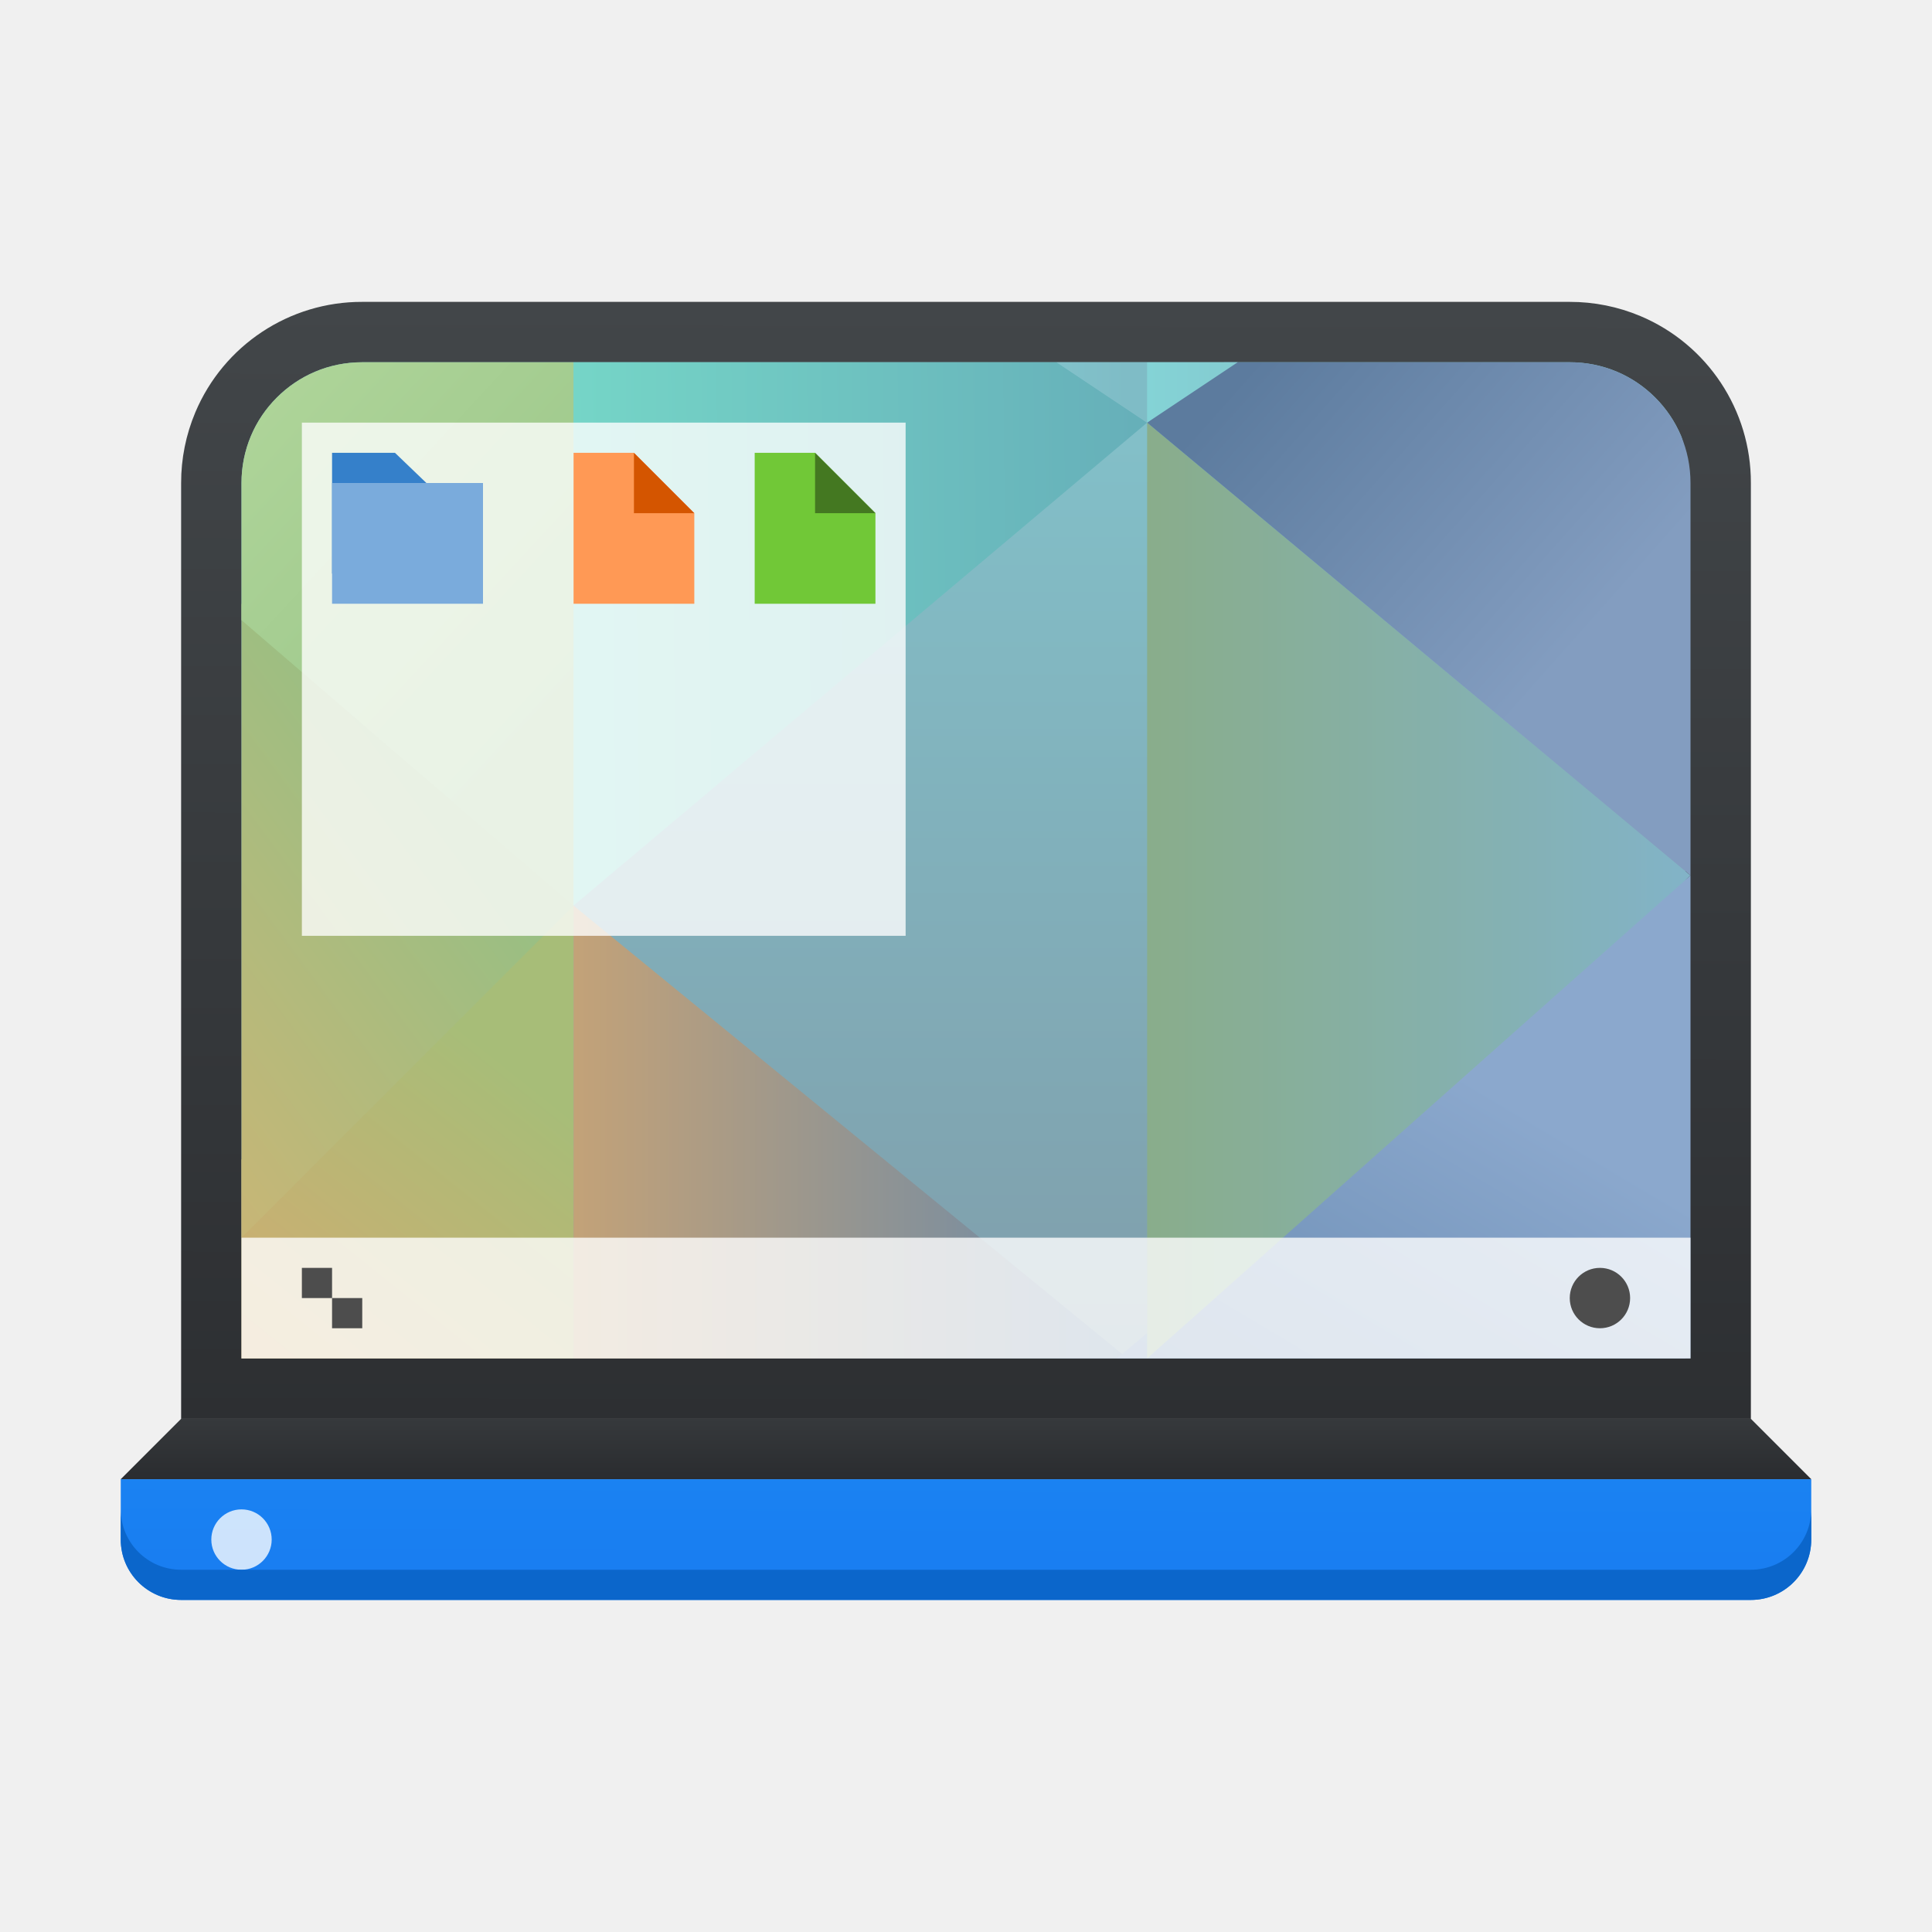
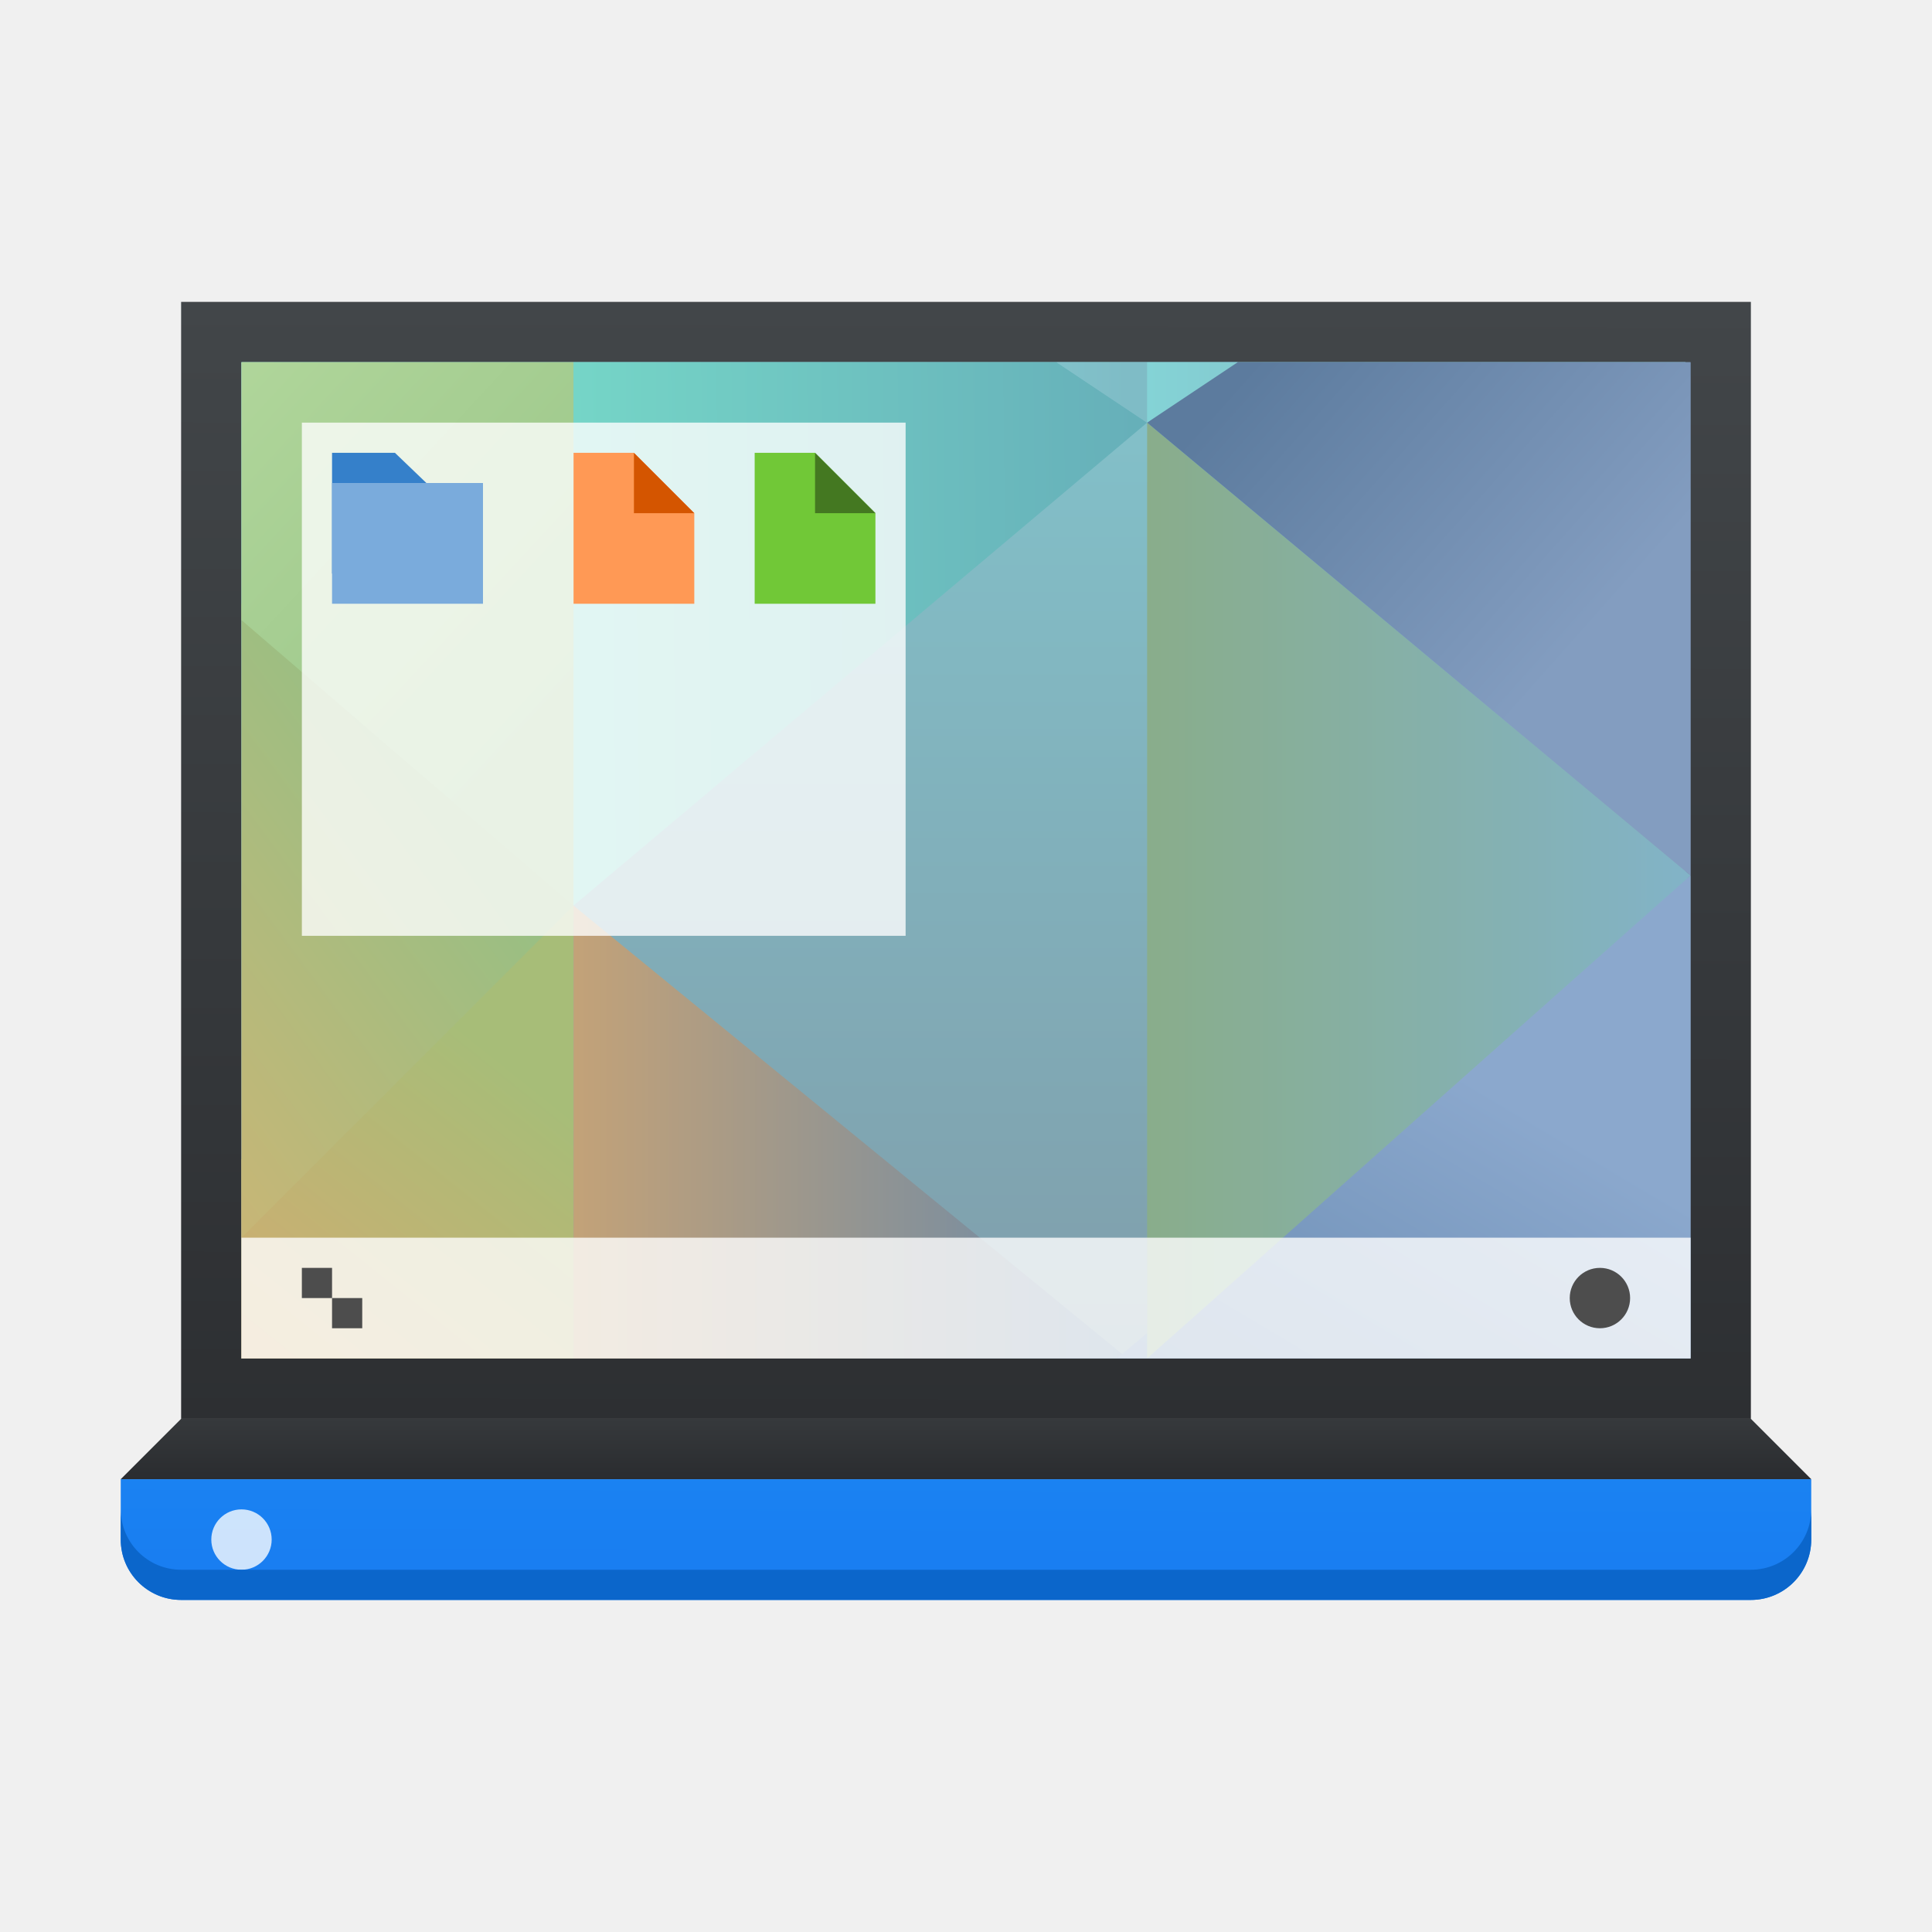
- <svg xmlns="http://www.w3.org/2000/svg" xmlns:xlink="http://www.w3.org/1999/xlink" width="64" height="64" version="1.1" id="svg144">
-   <defs id="defs88">
-     <linearGradient id="a">
-       <stop stop-color="#2e5d89" id="stop2" />
-       <stop offset="1" stop-color="#1b92f4" id="stop4" />
+ <svg xmlns="http://www.w3.org/2000/svg" xmlns:xlink="http://www.w3.org/1999/xlink" width="64" version="1.1" height="64">
+   <defs id="defs5455">
+     <linearGradient id="linearGradient5002">
+       <stop style="stop-color:#2e5d89" id="stop5004" />
+       <stop offset="1" style="stop-color:#1b92f4" id="stop5006" />
    </linearGradient>
-     <linearGradient id="o" xlink:href="#a" y1="512.798" y2="527.798" x1="400.571" x2="415.571" gradientUnits="userSpaceOnUse" gradientTransform="matrix(1.18182 0 0 1.18182 -74.286 -95.236)" />
-     <linearGradient id="m">
-       <stop stop-color="#2a2c2f" id="stop8" />
-       <stop offset="1" stop-color="#424649" id="stop10" />
+     <linearGradient id="linearGradient4352" xlink:href="#linearGradient5002" y1="512.798" y2="527.798" x1="400.571" x2="415.571" gradientUnits="userSpaceOnUse" gradientTransform="matrix(1.181818 0 0 1.181818 -74.28571 -95.23599)" />
+     <linearGradient id="linearGradient4159">
+       <stop style="stop-color:#2a2c2f" id="stop4161" />
+       <stop offset="1" style="stop-color:#424649" id="stop4163" />
    </linearGradient>
-     <linearGradient id="n">
-       <stop stop-color="#7e8f9e" id="stop13" />
-       <stop offset="1" stop-color="#84ced5" id="stop15" />
+     <linearGradient xlink:href="#linearGradient4159" id="linearGradient4250" y1="544.663" x1="409.495" y2="503.798" x2="409.571" gradientUnits="userSpaceOnUse" gradientTransform="matrix(1.083333 0 0 1.027779 -410.619 -509.793)" />
+     <linearGradient id="linearGradient4591">
+       <stop style="stop-color:#7e8f9e" id="stop4593" />
+       <stop offset="1" style="stop-color:#84ced5" id="stop4595" />
    </linearGradient>
-     <linearGradient xlink:href="#b" id="r" y1="535.798" x1="394.571" y2="522.798" x2="404.571" gradientUnits="userSpaceOnUse" gradientTransform="matrix(1.1,0,0,1.14286,-49.457,-68.685)" />
-     <linearGradient id="b">
-       <stop stop-color="#e4a56d" id="stop19" />
-       <stop offset="1" stop-color="#a7bd78" id="stop21" />
+     <linearGradient xlink:href="#linearGradient4591" id="linearGradient4597-5" y1="541.798" y2="489.798" x2="0" gradientUnits="userSpaceOnUse" gradientTransform="matrix(1.087108 0 0 1.1 -44.37025 -47.97993)" />
+     <linearGradient xlink:href="#linearGradient4675" id="linearGradient4681" y1="535.798" x1="394.571" y2="522.798" x2="404.571" gradientUnits="userSpaceOnUse" gradientTransform="matrix(1.1 0 0 1.142856 -49.45702 -70.68506)" />
+     <linearGradient id="linearGradient4675">
+       <stop style="stop-color:#e4a56d" id="stop4677" />
+       <stop offset="1" style="stop-color:#a7bd78" id="stop4679" />
    </linearGradient>
-     <linearGradient xlink:href="#c" id="s" x1="404.571" x2="421.571" gradientUnits="userSpaceOnUse" gradientTransform="matrix(1.07952,0,0,1.14286,-41.173,-68.685)" />
-     <linearGradient id="c">
-       <stop stop-color="#c3a278" id="stop25" />
-       <stop offset="1" stop-color="#68a" id="stop27" />
+     <linearGradient xlink:href="#linearGradient4683" id="linearGradient4689" x1="404.571" x2="421.571" gradientUnits="userSpaceOnUse" gradientTransform="matrix(1.079524 0 0 1.142857 -41.17329 -70.68517)" />
+     <linearGradient id="linearGradient4683">
+       <stop style="stop-color:#c3a278" id="stop4685" />
+       <stop offset="1" style="stop-color:#6688aa" id="stop4687" />
    </linearGradient>
-     <linearGradient xlink:href="#d" id="t" y1="536.798" x1="430.571" y2="524.798" x2="437.5" gradientUnits="userSpaceOnUse" gradientTransform="matrix(1.1078,0,0,1.14286,-53.449,-68.685)" />
-     <linearGradient id="d">
-       <stop stop-color="#6588af" id="stop31" />
-       <stop offset="1" stop-color="#8ba8cd" id="stop33" />
+     <linearGradient xlink:href="#linearGradient4722" id="linearGradient4728" y1="536.798" x1="430.571" y2="524.798" x2="437.5" gradientUnits="userSpaceOnUse" gradientTransform="matrix(1.107808 0 0 1.142856 -53.44896 -70.68507)" />
+     <linearGradient id="linearGradient4722">
+       <stop style="stop-color:#6588af" id="stop4724" />
+       <stop offset="1" style="stop-color:#8ba8cd" id="stop4726" />
    </linearGradient>
-     <linearGradient xlink:href="#e" id="u" x1="421.571" x2="438.571" gradientUnits="userSpaceOnUse" gradientTransform="matrix(1.04899,0,0,1.1,-27.651,-45.98)" />
-     <linearGradient id="e">
-       <stop stop-color="#89ad8b" id="stop37" />
-       <stop offset="1" stop-color="#82b3c7" id="stop39" />
+     <linearGradient xlink:href="#linearGradient4834" id="linearGradient4840" x1="421.571" x2="438.571" gradientUnits="userSpaceOnUse" gradientTransform="matrix(1.048986 0 0 1.1 -27.65096 -47.97992)" />
+     <linearGradient id="linearGradient4834">
+       <stop style="stop-color:#89ad8b" id="stop4836" />
+       <stop offset="1" style="stop-color:#82b3c7" id="stop4838" />
    </linearGradient>
-     <linearGradient xlink:href="#f" id="v" y1="525.798" x1="387.571" y2="513.798" x2="401.571" gradientUnits="userSpaceOnUse" gradientTransform="matrix(1.1,0,0,1.27514,-49.457,-135.418)" />
-     <linearGradient id="f">
-       <stop stop-color="#e1b16f" id="stop43" />
-       <stop offset="1" stop-color="#99bf83" id="stop45" />
+     <linearGradient xlink:href="#linearGradient4778" id="linearGradient4784" y1="525.798" x1="387.571" y2="513.798" x2="401.571" gradientUnits="userSpaceOnUse" gradientTransform="matrix(1.1 0 0 1.275143 -49.45702 -137.418)" />
+     <linearGradient id="linearGradient4778">
+       <stop style="stop-color:#e1b16f" id="stop4780" />
+       <stop offset="1" style="stop-color:#99bf83" id="stop4782" />
    </linearGradient>
-     <linearGradient xlink:href="#g" id="w" y1="510.798" x1="404.571" y2="498.798" x2="391.571" gradientUnits="userSpaceOnUse" gradientTransform="matrix(1.1,0,0,1.1,-426.028,-537.778)" />
-     <linearGradient id="g">
-       <stop stop-color="#99c487" id="stop49" />
-       <stop offset="1" stop-color="#b4d99e" id="stop51" />
+     <linearGradient xlink:href="#linearGradient4786" id="linearGradient4792" y1="510.798" x1="404.571" y2="498.798" x2="391.571" gradientUnits="userSpaceOnUse" gradientTransform="matrix(1.1 0 0 1.1 -49.45702 -47.97993)" />
+     <linearGradient id="linearGradient4786">
+       <stop style="stop-color:#99c487" id="stop4788" />
+       <stop offset="1" style="stop-color:#b4d99e" id="stop4790" />
    </linearGradient>
-     <linearGradient xlink:href="#h" id="x" y1="501.798" x1="404.571" y2="501.616" x2="421.571" gradientUnits="userSpaceOnUse" gradientTransform="matrix(1.11765,0,0,1.1,-56.597,-45.98)" />
-     <linearGradient id="h">
-       <stop stop-color="#75d5c7" id="stop55" />
-       <stop offset="1" stop-color="#66afb9" id="stop57" />
+     <linearGradient xlink:href="#linearGradient4802" id="linearGradient4808" y1="501.798" x1="404.571" y2="501.616" x2="421.571" gradientUnits="userSpaceOnUse" gradientTransform="matrix(1.117647 0 0 1.1 -56.59659 -47.97993)" />
+     <linearGradient id="linearGradient4802">
+       <stop style="stop-color:#75d5c7" id="stop4804" />
+       <stop offset="1" style="stop-color:#66afb9" id="stop4806" />
    </linearGradient>
-     <linearGradient xlink:href="#i" id="y" y1="495.798" x1="428.571" y2="504.798" x2="438.571" gradientUnits="userSpaceOnUse" gradientTransform="matrix(1.04899,0,0,1.0625,-404.222,-519.036)" />
-     <linearGradient id="i">
-       <stop stop-color="#5c7b9e" id="stop61" />
-       <stop offset="1" stop-color="#839dc0" id="stop63" />
+     <linearGradient xlink:href="#linearGradient4770" id="linearGradient4776" y1="495.798" x1="428.571" y2="504.798" x2="438.571" gradientUnits="userSpaceOnUse" gradientTransform="matrix(1.048985 0 0 1.062501 -27.6507 -29.2379)" />
+     <linearGradient id="linearGradient4770">
+       <stop style="stop-color:#5c7b9e" id="stop4772" />
+       <stop offset="1" style="stop-color:#839dc0" id="stop4774" />
    </linearGradient>
-     <linearGradient xlink:href="#j" id="z" x1="421.571" x2="406.571" gradientUnits="userSpaceOnUse" gradientTransform="matrix(1.0871,0,0,1.1,-44.37,-45.98)" />
-     <linearGradient id="j">
-       <stop stop-color="#7fbcc6" id="stop67" />
-       <stop offset="1" stop-color="#8ee4e3" id="stop69" />
+     <linearGradient xlink:href="#linearGradient4810" id="linearGradient4816" x1="421.571" x2="406.571" gradientUnits="userSpaceOnUse" gradientTransform="matrix(1.087108 0 0 1.1 -44.37025 -47.97993)" />
+     <linearGradient id="linearGradient4810">
+       <stop style="stop-color:#7fbcc6" id="stop4812" />
+       <stop offset="1" style="stop-color:#8ee4e3" id="stop4814" />
    </linearGradient>
-     <linearGradient xlink:href="#k" id="A" x1="421.571" x2="436.571" gradientUnits="userSpaceOnUse" gradientTransform="matrix(1.0871,0,0,1.1,-44.37,-45.98)" />
-     <linearGradient id="k">
-       <stop stop-color="#84d5d7" id="stop73" />
-       <stop offset="1" stop-color="#84a8ba" id="stop75" />
+     <linearGradient xlink:href="#linearGradient4818" id="linearGradient4824" x1="421.571" x2="436.571" gradientUnits="userSpaceOnUse" gradientTransform="matrix(1.087108 0 0 1.1 -44.37025 -47.97993)" />
+     <linearGradient id="linearGradient4818">
+       <stop style="stop-color:#84d5d7" id="stop4820" />
+       <stop offset="1" style="stop-color:#84a8ba" id="stop4822" />
    </linearGradient>
-     <linearGradient xlink:href="#a" id="B" y1="512.798" x1="400.571" y2="527.798" gradientUnits="userSpaceOnUse" x2="415.571" gradientTransform="translate(57.625 10.5)" />
-     <linearGradient xlink:href="#l" id="C" y1="544.663" x1="409.495" y2="503.798" gradientUnits="userSpaceOnUse" x2="409.571" gradientTransform="matrix(1.08333,0,0,1.02778,-34.048,-14.995)" />
-     <linearGradient xlink:href="#m" id="D" y1="540.798" y2="536.798" x2="0" gradientUnits="userSpaceOnUse" />
-     <linearGradient id="l">
-       <stop stop-color="#197cf1" id="stop81" />
-       <stop offset="1" stop-color="#20bcfa" id="stop83" />
+     <linearGradient xlink:href="#linearGradient5002" id="linearGradient4352-8" y1="512.798" x1="400.571" y2="527.798" gradientUnits="userSpaceOnUse" x2="415.571" gradientTransform="matrix(1 0 0 1 57.62496 10.50008)" />
+     <linearGradient xlink:href="#linearGradient4143" id="linearGradient4531" y1="544.663" x1="409.495" y2="503.798" gradientUnits="userSpaceOnUse" x2="409.571" gradientTransform="matrix(1.083333 0 0 1.027779 -34.04754 -14.99504)" />
+     <linearGradient xlink:href="#linearGradient4591" id="linearGradient4533" y1="541.798" y2="489.798" gradientUnits="userSpaceOnUse" x2="0" gradientTransform="matrix(1.087108 0 0 1.1 -44.37025 -45.9799)" />
+     <linearGradient xlink:href="#linearGradient4675" id="linearGradient4535" y1="535.798" x1="394.571" y2="522.798" gradientUnits="userSpaceOnUse" x2="404.571" gradientTransform="matrix(1.1 0 0 1.142856 -49.45702 -68.68503)" />
+     <linearGradient xlink:href="#linearGradient4683" id="linearGradient4537" x1="404.571" gradientUnits="userSpaceOnUse" x2="421.571" gradientTransform="matrix(1.079524 0 0 1.142857 -41.17329 -68.68515)" />
+     <linearGradient xlink:href="#linearGradient4722" id="linearGradient4539" y1="536.798" x1="430.571" y2="524.798" gradientUnits="userSpaceOnUse" x2="437.5" gradientTransform="matrix(1.107808 0 0 1.142856 -53.44896 -68.68505)" />
+     <linearGradient xlink:href="#linearGradient4834" id="linearGradient4541" x1="421.571" gradientUnits="userSpaceOnUse" x2="438.571" gradientTransform="matrix(1.048986 0 0 1.1 -27.65096 -45.9799)" />
+     <linearGradient xlink:href="#linearGradient4778" id="linearGradient4543" y1="525.798" x1="387.571" y2="513.798" gradientUnits="userSpaceOnUse" x2="401.571" gradientTransform="matrix(1.1 0 0 1.275143 -49.45702 -135.418)" />
+     <linearGradient xlink:href="#linearGradient4786" id="linearGradient4545" y1="510.798" x1="404.571" y2="498.798" gradientUnits="userSpaceOnUse" x2="391.571" gradientTransform="matrix(1.1 0 0 1.1 -49.45702 -45.9799)" />
+     <linearGradient xlink:href="#linearGradient4802" id="linearGradient4547" y1="501.798" x1="404.571" y2="501.616" gradientUnits="userSpaceOnUse" x2="421.571" gradientTransform="matrix(1.117647 0 0 1.1 -56.59659 -45.9799)" />
+     <linearGradient xlink:href="#linearGradient4770" id="linearGradient4549" y1="495.798" x1="428.571" y2="504.798" gradientUnits="userSpaceOnUse" x2="438.571" gradientTransform="matrix(1.048985 0 0 1.062501 -27.6507 -27.23787)" />
+     <linearGradient xlink:href="#linearGradient4810" id="linearGradient4551" x1="421.571" gradientUnits="userSpaceOnUse" x2="406.571" gradientTransform="matrix(1.087108 0 0 1.1 -44.37025 -45.9799)" />
+     <linearGradient xlink:href="#linearGradient4818" id="linearGradient4553" x1="421.571" gradientUnits="userSpaceOnUse" x2="436.571" gradientTransform="matrix(1.087108 0 0 1.1 -44.37025 -45.9799)" />
+     <linearGradient xlink:href="#linearGradient4159" id="linearGradient4592" y1="540.798" y2="536.798" x2="0" gradientUnits="userSpaceOnUse" />
+     <linearGradient id="linearGradient4143">
+       <stop style="stop-color:#197cf1" id="stop4145" />
+       <stop offset="1" style="stop-color:#20bcfa" id="stop4147" />
    </linearGradient>
-     <linearGradient xlink:href="#m" id="p" gradientUnits="userSpaceOnUse" gradientTransform="matrix(1.08333,0,0,1.02778,-34.048,-15.995)" x1="409.495" y1="544.663" x2="409.571" y2="503.798" />
-     <linearGradient xlink:href="#n" id="q" gradientUnits="userSpaceOnUse" gradientTransform="matrix(1.0871,0,0,1.1,-44.37,-45.98)" y1="541.798" x2="0" y2="489.798" />
  </defs>
-   <g transform="translate(-376.571,-491.798)" id="g142">
-     <path d="m 388.571,501.798 a 5.983,5.983 0 0 0 -5.53,3.66 6.01,6.01 0 0 0 -0.47,2.34 v 31 h 52 v -31 a 5.983,5.983 0 0 0 -3.66,-5.53 6.01,6.01 0 0 0 -2.34,-0.47 z" id="path90" style="fill:url(#p)" />
-     <path d="m 388.571,503.798 c -0.554,0 -1.081,0.11 -1.56,0.312 a 3.989,3.989 0 0 0 -1.27,0.858 c -0.361,0.361 -0.655,0.79 -0.857,1.27 a 4.008,4.008 0 0 0 -0.313,1.56 v 29 h 47.832 V 506.96 c -0.052,-0.24 -0.05,-0.5 -0.144,-0.723 a 3.989,3.989 0 0 0 -0.857,-1.27 3.989,3.989 0 0 0 -1.27,-0.857 4.009,4.009 0 0 0 -1.56,-0.312 z" id="path92" style="fill:url(#q)" />
-     <path d="m 395.571,520.798 -11,9.41 v 6.59 h 11 z" id="path94" style="fill:url(#r);fill-rule:evenodd" />
-     <path d="m 395.571,521.798 v 15 h 18.352 z" id="path96" style="fill:url(#s);fill-rule:evenodd" />
-     <path d="m 432.571,520.798 -19,16 h 19 z" id="path98" style="fill:url(#t);fill-rule:evenodd" />
-     <path d="m 414.571,530.198 v -24.4 l 18,15 -18,16 z" id="path100" style="fill:url(#u);fill-rule:evenodd" />
-     <path d="m 384.571,511.798 v 21 l 11,-11 z" id="path102" style="fill:url(#v);fill-rule:evenodd" />
-     <path d="m 12,12 c -0.554,0 -1.082,0.11 -1.56,0.313 A 3.989,3.989 0 0 0 9.17,13.17 C 8.808,13.531 8.514,13.96 8.313,14.44 A 4.008,4.008 0 0 0 8,16 v 4.543 L 19,30 V 12 Z" transform="translate(376.571,491.798)" id="path104" style="fill:url(#w);fill-rule:evenodd" />
-     <path d="m 395.571,503.798 v 18 l 19,-16 -3,-2 z" id="path106" style="fill:url(#x);fill-rule:evenodd" />
-     <path d="M 56,29 V 16 c 0,-0.554 -0.11,-1.082 -0.313,-1.56 A 3.989,3.989 0 0 0 54.83,13.17 3.989,3.989 0 0 0 53.56,12.313 4.008,4.008 0 0 0 52,12 H 40.549 L 38,14 Z" transform="translate(376.571,491.798)" id="path108" style="fill:url(#y);fill-rule:evenodd" />
-     <path d="m 411.571,503.798 3,2 v -2 z" id="path110" style="fill:url(#z);fill-rule:evenodd" />
-     <path d="m 414.571,503.798 v 2 l 3,-2 z" id="path112" style="fill:url(#A);fill-rule:evenodd" />
-     <path d="m 384.571,532.798 h 48 v 4 h -48 z" id="path114" style="fill:#ffffff;fill-opacity:0.784" />
-     <circle r="1" cy="534.798" cx="429.571" id="circle116" style="fill:#4d4d4d" />
-     <path d="m 386.571,533.798 v 1 h 1 v -1 z m 1,1 v 1 h 1 v -1 z" id="path118" style="fill:#4d4d4d" />
-     <path d="m 386.571,505.798 h 20 v 17 h -20 z" id="path120" style="fill:#ffffff;fill-opacity:0.784" />
-     <path d="m 387.571,506.798 v 4 h 4.167 v -3 h -1.042 l -1.041,-1 z" id="path122" style="fill:#3580ca" />
-     <path d="m 395.571,506.798 v 5 h 4 v -3 l -2,-2 z" id="path124" style="fill:#ff9955" />
-     <path d="m 397.571,506.798 2,2 h -2 z" id="path126" style="fill:#d45500;fill-rule:evenodd" />
-     <path d="m 387.571,507.798 h 5 v 4 h -5 z" id="path128" style="fill:#7aabdc" />
-     <path d="m 401.571,506.798 v 5 h 4 v -3 l -2,-2 z" id="path130" style="fill:#71c837" />
-     <path d="m 403.571,506.798 2,2 h -2 z" id="path132" style="fill:#447821;fill-rule:evenodd" />
-     <path d="m 380.571,540.798 v 2 a 2,2 0 0 0 2,2 h 52 a 2,2 0 0 0 2,-2 v -2 z" id="path134" style="fill:url(#C)" />
-     <circle cx="384.571" cy="542.798" r="1" id="circle136" style="fill:#ffffff;fill-opacity:0.784" />
-     <path d="m 380.571,540.798 h 56 l -2,-2 h -52 z" id="path138" style="fill:url(#D);fill-rule:evenodd" />
-     <path d="m 380.571,541.798 v 1 a 2,2 0 0 0 2,2 h 52 a 2,2 0 0 0 2,-2 v -1 a 2,2 0 0 1 -2,2 h -52 a 2,2 0 0 1 -2,-2 z" id="path140" style="fill:#0b66cb" />
+   <g id="layer1" transform="matrix(1 0 0 1 -376.5714 -491.798)">
+     <path cx="408.571" cy="519.798" style="fill:url(#linearGradient4352);stroke-linecap:round;stroke-linejoin:round;stroke-width:2" id="circle4309-6" r="10" />
+     <g id="g4853" transform="matrix(1 0 0 1 0 2.00002)">
+       <path style="stroke-opacity:0.55;fill:url(#linearGradient4250);stroke-width:2.8" id="rect4173" d="M 6,8 6,45 58,45 58,8 Z" transform="matrix(1 0 0 1 376.5714 491.798)" />
+       <path style="fill:url(#linearGradient4597-5)" id="path4589-5" d="m 384.571,501.798 0,33 47.833,0 0,-33 -47.833,0 z" />
+       <path style="fill:url(#linearGradient4681);fill-rule:evenodd" id="path4476-9" d="m 395.571,518.798 -11,9.411 0,6.589 11,0 0,-16 z" />
+       <path style="fill:url(#linearGradient4689);fill-rule:evenodd" id="path4478-4" d="m 395.571,519.798 0,15 18.352,0 z" />
+       <path style="fill:url(#linearGradient4728);fill-rule:evenodd" id="path4488-0-8" d="m 432.571,518.798 -19,16 19,1e-5 z" />
+       <path style="fill:url(#linearGradient4840);fill-rule:evenodd" id="path4188-3" d="m 414.571,528.198 0,-24.4 18,15 -18,16 z" />
+       <path style="fill:url(#linearGradient4784);fill-rule:evenodd" id="path4192-6" d="m 384.571,509.798 0,21 11,-11 z" />
+       <path style="fill:url(#linearGradient4792);fill-rule:evenodd" id="path4198-3" d="m 384.571,501.798 0,8.542 11,9.458 0,-7 0,-11 z" />
+       <path style="fill:url(#linearGradient4808);fill-rule:evenodd" id="path4200-1" d="m 395.571,501.798 0,11 0,7 19,-16 -3,-2 z" />
+       <path style="fill:url(#linearGradient4776);fill-rule:evenodd" id="path4202-1" d="m 417.12,501.798 -2.549,2 18,15 0,-6 0,-11 z" />
+       <path style="fill:url(#linearGradient4816);fill-rule:evenodd" id="path4206-9-2" d="m 411.571,501.798 3,2 0,-2 z" />
+       <path style="fill:url(#linearGradient4824);fill-rule:evenodd" id="path4208-1-1" d="m 414.571,501.798 0,2 3,-2 z" />
+       <rect width="48" x="384.571" y="530.798" height="4" style="fill:#ffffff;fill-opacity:0.784" id="rect4267" />
+       <circle cx="429.571" cy="532.798" style="fill:#4d4d4d" r="1" id="path4166" />
+       <path style="fill:#4d4d4d" id="rect4183" d="m 386.571,531.798 0,1 1,0 0,-1 z m 1,1 0,1 1,0 0,-1 z" />
+       <rect width="20" x="386.571" y="503.798" height="17" style="fill:#ffffff;fill-opacity:0.784" id="rect3432" />
+       <path style="fill:#3580ca" id="rect4160" d="m 387.571,504.798 0,4 4.167,0 0,-3 -1.042,0 -1.042,-1 z" />
+       <path style="fill:#ff9955" id="rect4235" d="m 395.571,504.798 0,5 4,0 0,-3 -2,-2 z" />
+       <path style="fill:#d45500;fill-rule:evenodd" id="path4237" d="m 397.571,504.798 2,2 -2,0 z" />
+       <path style="fill:#7aabdc" id="rect4272" d="m 387.571,505.798 5,0 0,4 -5,0 z" />
+       <path style="fill:#71c837" id="path4275" d="m 401.571,504.798 0,5 4,0 0,-3 -2,-2 z" />
+       <path style="fill:#447821;fill-rule:evenodd" id="path4277" d="m 403.571,504.798 2,2 -2,0 z" />
+     </g>
+     <path cx="408.571" cy="519.798" style="fill:url(#linearGradient4352-8);stroke-linecap:round;stroke-linejoin:round;stroke-width:2" id="circle4309-6-3" r="10" />
+     <path style="stroke-opacity:0.55;fill:url(#linearGradient4531);stroke-width:2.8" id="rect4173-6" d="m 380.571,540.798 0,2 a 2,2 0 0 0 2,2 l 52,0 a 2,2 0 0 0 2,-2 l 0,-2 -2,0 -52,0 -2,0 z" />
+     <path style="fill:url(#linearGradient4533)" id="path4589-5-9" d="m 384.571,503.798 0,33 47.833,0 0,-33 -47.833,0 z" />
+     <path style="fill:url(#linearGradient4535);fill-rule:evenodd" id="path4476-9-4" d="m 395.571,520.798 -11,9.411 0,6.589 11,0 0,-16 z" />
+     <path style="fill:url(#linearGradient4537);fill-rule:evenodd" id="path4478-4-76" d="m 395.571,521.798 0,15 18.352,0 z" />
+     <path style="fill:url(#linearGradient4539);fill-rule:evenodd" id="path4488-0-8-6" d="m 432.571,520.798 -19,16 19,10e-6 z" />
+     <path style="fill:url(#linearGradient4541);fill-rule:evenodd" id="path4188-3-5" d="m 414.571,530.198 0,-24.4 18,15 -18,16 z" />
+     <path style="fill:url(#linearGradient4543);fill-rule:evenodd" id="path4192-6-6" d="m 384.571,511.798 0,21 11,-11 z" />
+     <path style="fill:url(#linearGradient4545);fill-rule:evenodd" id="path4198-3-3" d="m 384.571,503.798 0,8.542 11,9.458 0,-7 0,-11 z" />
+     <path style="fill:url(#linearGradient4547);fill-rule:evenodd" id="path4200-1-8" d="m 395.571,503.798 0,11 0,7 19,-16 -3,-2 z" />
+     <path style="fill:url(#linearGradient4549);fill-rule:evenodd" id="path4202-1-0" d="m 417.12,503.798 -2.549,2 18,15 0,-6 0,-11 z" />
+     <path style="fill:url(#linearGradient4551);fill-rule:evenodd" id="path4206-9-2-50" d="m 411.571,503.798 3,2 0,-2 z" />
+     <path style="fill:url(#linearGradient4553);fill-rule:evenodd" id="path4208-1-1-3" d="m 414.571,503.798 0,2 3,-2 z" />
+     <rect width="48" x="384.571" y="532.798" height="4" style="fill:#ffffff;fill-opacity:0.784" id="rect4267-5" />
+     <circle cx="429.571" cy="534.798" style="fill:#4d4d4d" id="path4166-70" r="1" />
+     <path style="fill:#4d4d4d" id="rect4183-8" d="m 386.571,533.798 0,1 1,0 0,-1 z m 1,1 0,1 1,0 0,-1 z" />
+     <rect width="20" x="386.571" y="505.798" height="17" style="fill:#ffffff;fill-opacity:0.784" id="rect3432-0" />
+     <path style="fill:#3580ca" id="rect4160-5" d="m 387.571,506.798 0,4 4.167,0 0,-3 -1.042,0 -1.042,-1 z" />
+     <path style="fill:#ff9955" id="rect4235-8" d="m 395.571,506.798 0,5 4,0 0,-3 -2,-2 z" />
+     <path style="fill:#d45500;fill-rule:evenodd" id="path4237-5" d="m 397.571,506.798 2,2 -2,0 z" />
+     <path style="fill:#7aabdc" id="rect4272-6" d="m 387.571,507.798 5,0 0,4 -5,0 z" />
+     <path style="fill:#71c837" id="path4275-8" d="m 401.571,506.798 0,5 4,0 0,-3 -2,-2 z" />
+     <path style="fill:#447821;fill-rule:evenodd" id="path4277-5" d="m 403.571,506.798 2,2 -2,0 z" />
+     <circle cx="384.571" cy="542.798" style="fill:#ffffff;fill-opacity:0.784;stroke-linecap:round;stroke-linejoin:round;stroke-width:2" id="path4292-0" r="1" />
+     <path style="fill:url(#linearGradient4592);fill-rule:evenodd" id="path4584" d="m 380.571,540.798 56,0 -2,-2 -52,0 -2,2 z" />
+     <path style="stroke-opacity:0.55;fill:#0b66cb;stroke-width:2.8" id="path4259" d="M 4 50 L 4 51 A 2 2 0 0 0 6 53 L 58 53 A 2 2 0 0 0 60 51 L 60 50 A 2 2 0 0 1 58 52 L 6 52 A 2 2 0 0 1 4 50 z " transform="matrix(1 0 0 1 376.5714 491.798)" />
  </g>
</svg>
